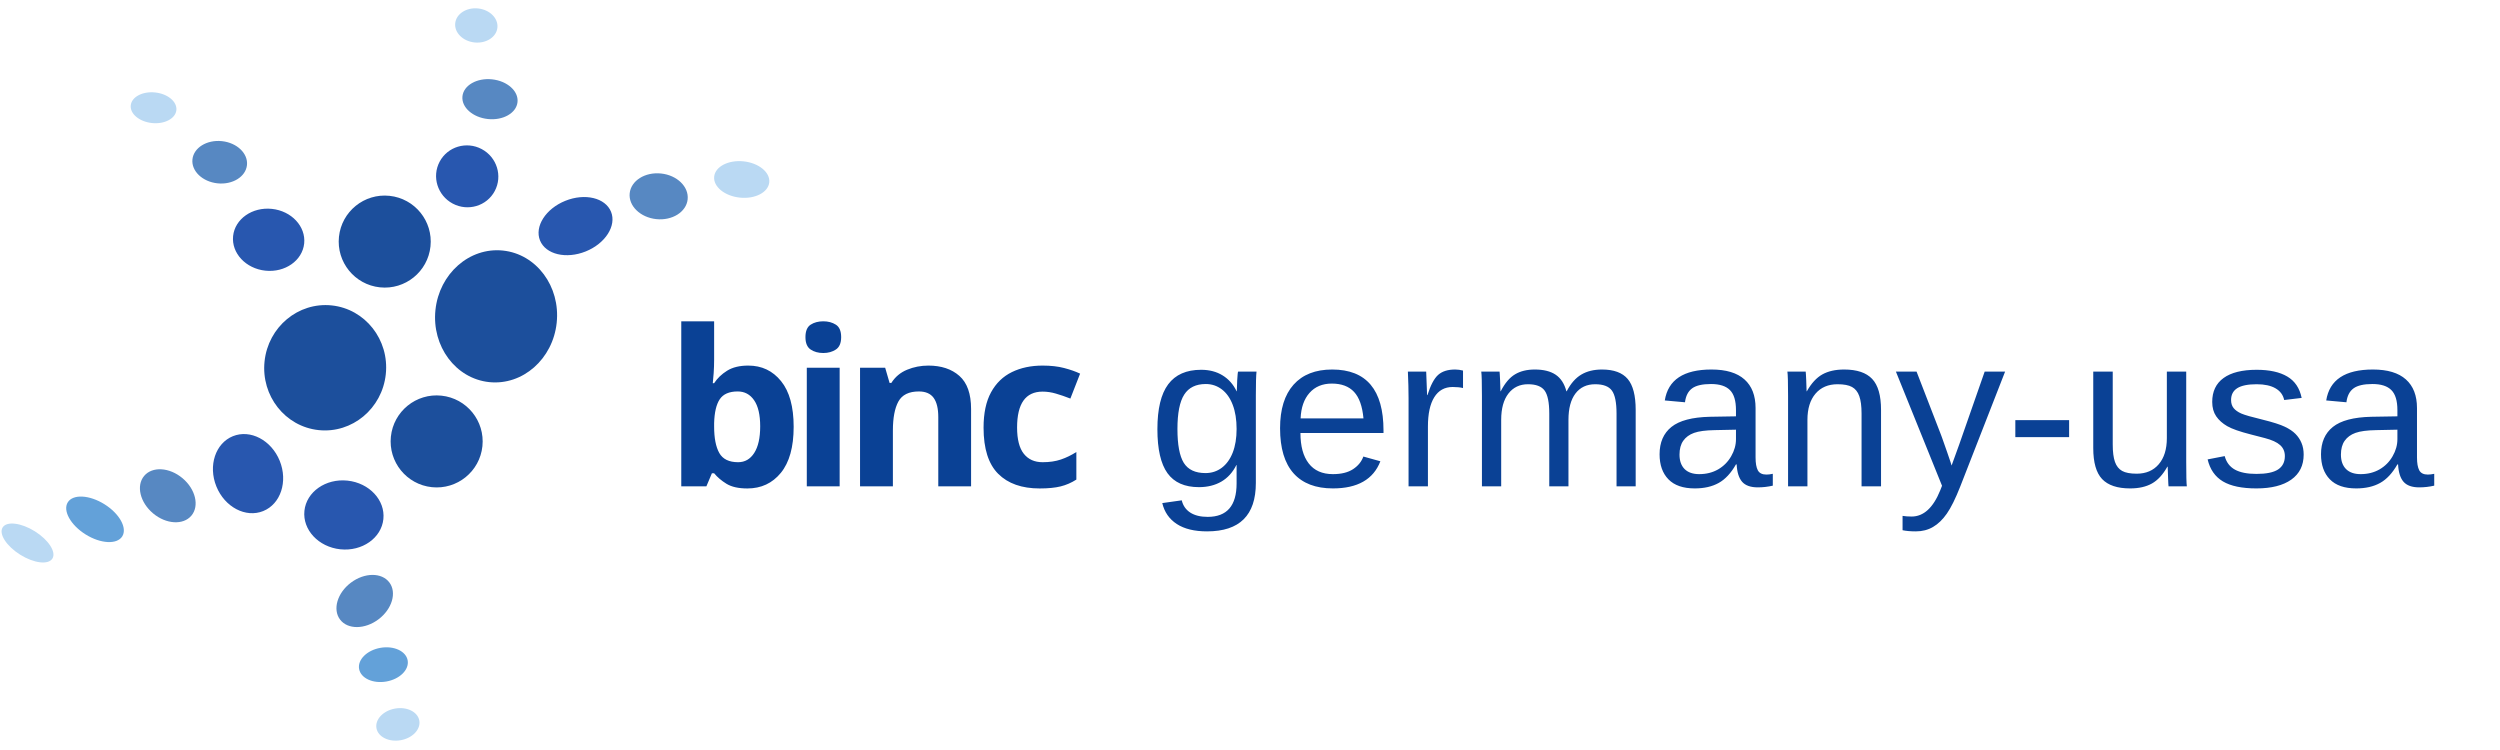
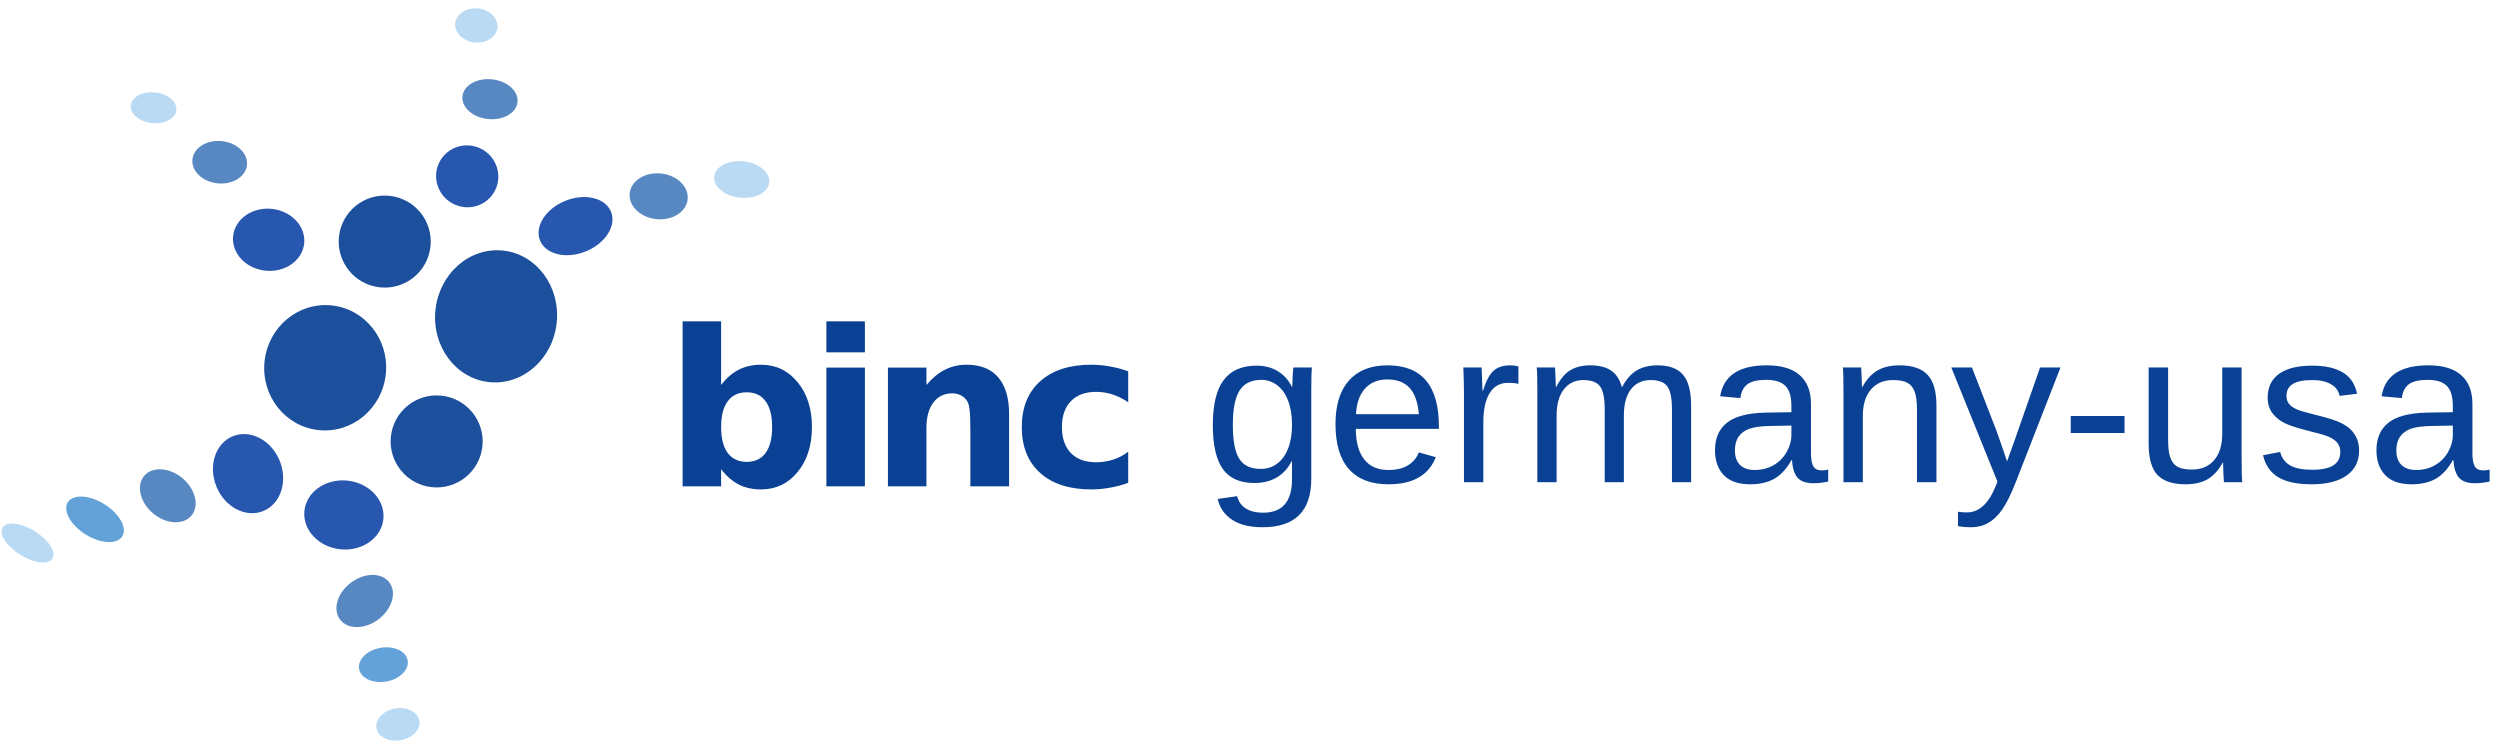
- <svg xmlns="http://www.w3.org/2000/svg" width="400" height="120">
+ <svg xmlns="http://www.w3.org/2000/svg" viewBox="0 0 400 120">
  <g fill-rule="evenodd">
-     <path d="M69.671 49.593c.61-5.812 5.448-10.067 10.804-9.503 5.357.563 9.206 5.734 8.597 11.546-.61 5.812-5.447 10.065-10.805 9.502-5.357-.564-9.205-5.733-8.596-11.545M42.329 57.82c.579-5.508 5.39-9.517 10.746-8.953 5.357.564 9.232 5.488 8.653 10.997-.577 5.508-5.39 9.517-10.746 8.952-5.357-.563-9.232-5.486-8.653-10.995M54.234 37.883a7.358 7.358 0 018.09-6.55 7.363 7.363 0 016.553 8.092 7.357 7.357 0 01-8.089 6.55 7.365 7.365 0 01-6.554-8.092M62.542 69.857a7.358 7.358 0 018.09-6.552 7.367 7.367 0 016.554 8.093 7.36 7.36 0 01-8.09 6.55 7.365 7.365 0 01-6.554-8.09" fill="#1c4f9c" />
-     <path d="M86.402 38.474c-.904-2.235.907-5.075 4.046-6.342 3.136-1.268 6.414-.483 7.318 1.751.905 2.237-.906 5.075-4.044 6.343-3.139 1.266-6.416.483-7.32-1.752M34.618 77.828c-1.338-3.308-.154-6.907 2.646-8.038 2.8-1.13 6.153.635 7.492 3.943 1.338 3.309.153 6.908-2.646 8.038s-6.153-.635-7.492-3.943M70.343 25.867c1.28-2.408 4.292-3.31 6.728-2.013 2.435 1.296 3.372 4.3 2.091 6.708-1.279 2.408-4.29 3.308-6.726 2.012-2.437-1.297-3.373-4.3-2.093-6.707M48.707 81.728c.318-3.034 3.404-5.195 6.893-4.828 3.487.368 6.058 3.125 5.74 6.158-.319 3.034-3.404 5.195-6.893 4.829-3.488-.369-6.059-3.126-5.74-6.159" fill="#2857af" />
-     <path d="M100.75 30.92c.212-2.015 2.46-3.43 5.02-3.16 2.562.269 4.466 2.121 4.253 4.138-.21 2.015-2.458 3.43-5.018 3.162-2.562-.27-4.466-2.124-4.255-4.14" fill="#5788c2" />
-     <path d="M114.268 28.254c.168-1.602 2.278-2.693 4.711-2.437 2.435.258 4.27 1.764 4.103 3.365-.168 1.602-2.277 2.693-4.71 2.437-2.435-.256-4.272-1.762-4.104-3.365" fill="#bad9f3" />
-     <path d="M73.991 15.406c.184-1.754 2.306-2.968 4.739-2.711 2.434.256 4.257 1.884 4.073 3.639-.183 1.754-2.305 2.967-4.738 2.711-2.435-.256-4.259-1.886-4.074-3.639" fill="#5788c2" />
-     <path d="M57.456 107.032c-.263-1.488 1.264-3 3.41-3.378 2.146-.377 4.099.523 4.361 2.01.263 1.488-1.263 3-3.409 3.377-2.147.378-4.1-.522-4.362-2.009" fill="#63a1d9" />
-     <path d="M23.063 76.147c1.302-1.554 4.051-1.389 6.139.366 2.09 1.754 2.727 4.434 1.425 5.987-1.303 1.552-4.05 1.388-6.14-.365-2.09-1.756-2.726-4.436-1.424-5.988" fill="#5788c2" />
-     <path d="M10.846 80.367c.834-1.334 3.46-1.195 5.866.31 2.408 1.505 3.684 3.807 2.85 5.141-.833 1.332-3.46 1.195-5.867-.31-2.407-1.506-3.682-3.808-2.849-5.14" fill="#63a1d9" />
-     <path d="M.422 84.392c.647-1.034 2.953-.759 5.151.615 2.2 1.376 3.457 3.328 2.811 4.364-.647 1.035-2.953.758-5.15-.617-2.2-1.375-3.459-3.328-2.812-4.362M72.835 3.717c.157-1.503 1.796-2.56 3.66-2.365 1.864.197 3.248 1.574 3.09 3.076-.157 1.503-1.796 2.562-3.661 2.365-1.864-.196-3.248-1.573-3.09-3.076M60.232 116.505c-.247-1.399 1.089-2.803 2.983-3.136 1.893-.335 3.628.528 3.876 1.929.247 1.399-1.088 2.803-2.981 3.136-1.895.332-3.63-.53-3.878-1.93" fill="#bad9f3" />
-     <path d="M37.297 37.765c.287-2.73 3.064-4.674 6.203-4.345 3.14.33 5.454 2.811 5.168 5.543-.288 2.73-3.064 4.675-6.205 4.344-3.139-.33-5.452-2.812-5.166-5.542" fill="#2857af" />
-     <path d="M30.79 25.5c.196-1.866 2.308-3.171 4.717-2.917 2.41.254 4.203 1.971 4.008 3.835-.196 1.863-2.307 3.169-4.716 2.916-2.408-.255-4.204-1.971-4.008-3.835" fill="#5788c2" />
-     <path d="M20.92 16.855c.142-1.35 1.891-2.274 3.907-2.061 2.015.212 3.535 1.48 3.393 2.83-.142 1.35-1.89 2.273-3.908 2.062-2.015-.213-3.534-1.48-3.392-2.83" fill="#bad9f3" />
-     <path d="M54.41 99.13c-1.221-1.619-.446-4.26 1.732-5.902 2.178-1.64 4.932-1.659 6.154-.04 1.22 1.618.444 4.26-1.733 5.9-2.179 1.641-4.933 1.66-6.154.041" fill="#5788c2" />
+     <path fill="#1c4f9c" d="M69.671 49.593c.61-5.812 5.448-10.067 10.804-9.503 5.357.563 9.206 5.734 8.597 11.546-.61 5.812-5.447 10.065-10.805 9.502-5.357-.564-9.205-5.733-8.596-11.545M42.329 57.82c.579-5.508 5.39-9.517 10.746-8.953 5.357.564 9.232 5.488 8.653 10.997-.577 5.508-5.39 9.517-10.746 8.952-5.357-.563-9.232-5.486-8.653-10.995M54.234 37.883a7.358 7.358 0 018.09-6.55 7.363 7.363 0 016.553 8.092 7.357 7.357 0 01-8.089 6.55 7.365 7.365 0 01-6.554-8.092M62.542 69.857a7.358 7.358 0 018.09-6.552 7.367 7.367 0 016.554 8.093 7.36 7.36 0 01-8.09 6.55 7.365 7.365 0 01-6.554-8.09" />
+     <path fill="#2857af" d="M86.402 38.474c-.904-2.235.907-5.075 4.046-6.342 3.136-1.268 6.414-.483 7.318 1.751.905 2.237-.906 5.075-4.044 6.343-3.139 1.266-6.416.483-7.32-1.752M34.618 77.828c-1.338-3.308-.154-6.907 2.646-8.038 2.8-1.13 6.153.635 7.492 3.943 1.338 3.309.153 6.908-2.646 8.038s-6.153-.635-7.492-3.943M70.343 25.867c1.28-2.408 4.292-3.31 6.728-2.013 2.435 1.296 3.372 4.3 2.091 6.708-1.279 2.408-4.29 3.308-6.726 2.012-2.437-1.297-3.373-4.3-2.093-6.707M48.707 81.728c.318-3.034 3.404-5.195 6.893-4.828 3.487.368 6.058 3.125 5.74 6.158-.319 3.034-3.404 5.195-6.893 4.829-3.488-.369-6.059-3.126-5.74-6.159" />
+     <path fill="#5788c2" d="M100.75 30.92c.212-2.015 2.46-3.43 5.02-3.16 2.562.269 4.466 2.121 4.253 4.138-.21 2.015-2.458 3.43-5.018 3.162-2.562-.27-4.466-2.124-4.255-4.14" />
+     <path fill="#bad9f3" d="M114.268 28.254c.168-1.602 2.278-2.693 4.711-2.437 2.435.258 4.27 1.764 4.103 3.365-.168 1.602-2.277 2.693-4.71 2.437-2.435-.256-4.272-1.762-4.104-3.365" />
+     <path fill="#5788c2" d="M73.991 15.406c.184-1.754 2.306-2.968 4.739-2.711 2.434.256 4.257 1.884 4.073 3.639-.183 1.754-2.305 2.967-4.738 2.711-2.435-.256-4.259-1.886-4.074-3.639" />
+     <path fill="#63a1d9" d="M57.456 107.032c-.263-1.488 1.264-3 3.41-3.378 2.146-.377 4.099.523 4.361 2.01.263 1.488-1.263 3-3.409 3.377-2.147.378-4.1-.522-4.362-2.009" />
+     <path fill="#5788c2" d="M23.063 76.147c1.302-1.554 4.051-1.389 6.139.366 2.09 1.754 2.727 4.434 1.425 5.987-1.303 1.552-4.05 1.388-6.14-.365-2.09-1.756-2.726-4.436-1.424-5.988" />
+     <path fill="#63a1d9" d="M10.846 80.367c.834-1.334 3.46-1.195 5.866.31 2.408 1.505 3.684 3.807 2.85 5.141-.833 1.332-3.46 1.195-5.867-.31-2.407-1.506-3.682-3.808-2.849-5.14" />
+     <path fill="#bad9f3" d="M.422 84.392c.647-1.034 2.953-.759 5.151.615 2.2 1.376 3.457 3.328 2.811 4.364-.647 1.035-2.953.758-5.15-.617-2.2-1.375-3.459-3.328-2.812-4.362M72.835 3.717c.157-1.503 1.796-2.56 3.66-2.365 1.864.197 3.248 1.574 3.09 3.076-.157 1.503-1.796 2.562-3.661 2.365-1.864-.196-3.248-1.573-3.09-3.076M60.232 116.505c-.247-1.399 1.089-2.803 2.983-3.136 1.893-.335 3.628.528 3.876 1.929.247 1.399-1.088 2.803-2.981 3.136-1.895.332-3.63-.53-3.878-1.93" />
+     <path fill="#2857af" d="M37.297 37.765c.287-2.73 3.064-4.674 6.203-4.345 3.14.33 5.454 2.811 5.168 5.543-.288 2.73-3.064 4.675-6.205 4.344-3.139-.33-5.452-2.812-5.166-5.542" />
+     <path fill="#5788c2" d="M30.79 25.5c.196-1.866 2.308-3.171 4.717-2.917 2.41.254 4.203 1.971 4.008 3.835-.196 1.863-2.307 3.169-4.716 2.916-2.408-.255-4.204-1.971-4.008-3.835" />
+     <path fill="#bad9f3" d="M20.92 16.855c.142-1.35 1.891-2.274 3.907-2.061 2.015.212 3.535 1.48 3.393 2.83-.142 1.35-1.89 2.273-3.908 2.062-2.015-.213-3.534-1.48-3.392-2.83" />
+     <path fill="#5788c2" d="M54.41 99.13c-1.221-1.619-.446-4.26 1.732-5.902 2.178-1.64 4.932-1.659 6.154-.04 1.22 1.618.444 4.26-1.733 5.9-2.179 1.641-4.933 1.66-6.154.041" />
  </g>
-   <text style="line-height:125%;-inkscape-font-specification:'Arial, Normal';text-align:start" x="176.844" y="937.975" transform="matrix(.57312 0 0 .56472 4.902 -451.883)" font-weight="400" font-size="35.196" font-family="Arial" letter-spacing="0" word-spacing="0" fill="#0a4195">
-     <tspan x="176.844" y="937.975" dy="0 0 0 0 0 -1.18" dx="0 0 0 0 0 3.73" font-size="61.521">
-       <tspan style="-inkscape-font-specification:'sans-serif Bold'" dx="0" font-weight="700" font-family="sans-serif" letter-spacing="-3.902">binc</tspan> germany-usa</tspan>
-   </text>
+   <g fill="#0a4195" aria-label="binc germany-usa">
+     <path d="M119.477 73.896q1.98 0 3.013-1.425 1.05-1.425 1.05-4.14 0-2.714-1.05-4.139-1.033-1.425-3.013-1.425t-3.047 1.442q-1.05 1.425-1.05 4.122 0 2.698 1.05 4.14 1.067 1.425 3.047 1.425zm-4.098-12.3q1.274-1.662 2.824-2.442 1.55-.798 3.564-.798 3.564 0 5.853 2.8 2.29 2.782 2.29 7.175 0 4.394-2.29 7.193-2.29 2.782-5.853 2.782-2.015 0-3.564-.78-1.55-.797-2.824-2.46v2.748h-6.163V51.418h6.163zM132.219 58.814h6.163v19h-6.163zm0-7.396h6.163v4.954h-6.163zM161.454 66.245v11.57h-6.198v-8.856q0-2.46-.12-3.393-.104-.933-.38-1.374-.36-.594-.98-.916-.62-.34-1.412-.34-1.928 0-3.03 1.477-1.102 1.459-1.102 4.054v9.347h-6.164v-19h6.164v2.783q1.394-1.663 2.961-2.443 1.567-.798 3.46-.798 3.34 0 5.062 2.02 1.74 2.018 1.74 5.869zM180.514 59.408v4.954q-1.256-.848-2.53-1.256-1.257-.407-2.617-.407-2.583 0-4.029 1.493-1.429 1.476-1.429 4.14 0 2.663 1.429 4.156 1.446 1.475 4.029 1.475 1.446 0 2.737-.424 1.309-.424 2.41-1.255v4.97q-1.446.526-2.944.78-1.48.272-2.978.272-5.217 0-8.16-2.63-2.945-2.646-2.945-7.345t2.944-7.328q2.944-2.647 8.16-2.647 1.516 0 2.98.272 1.48.254 2.943.78z" />
+     <path d="M202.005 84.358q-3.047 0-4.855-1.188-1.808-1.17-2.324-3.342l3.116-.44q.31 1.272 1.36 1.95 1.068.696 2.79.696 4.63 0 4.63-5.344v-2.952h-.034q-.878 1.764-2.41 2.664-1.533.882-3.581.882-3.426 0-5.045-2.24-1.6-2.239-1.6-7.04 0-4.868 1.72-7.176 1.74-2.324 5.269-2.324 1.98 0 3.426.9 1.463.882 2.255 2.527h.035q0-.509.069-1.764.069-1.256.137-1.374h2.944q-.103.916-.103 3.8v14.03q0 7.735-7.799 7.735zm4.717-16.388q0-2.239-.62-3.85-.62-1.63-1.755-2.477-1.12-.865-2.548-.865-2.376 0-3.461 1.696t-1.085 5.496q0 3.766 1.016 5.412 1.016 1.645 3.478 1.645 1.463 0 2.6-.848 1.136-.848 1.756-2.426.62-1.594.62-3.783zM216.932 68.615q0 3.155 1.325 4.869 1.326 1.713 3.874 1.713 2.015 0 3.22-.797 1.222-.798 1.652-2.019l2.72.763q-1.67 4.343-7.592 4.343-4.132 0-6.301-2.426-2.152-2.426-2.152-7.21 0-4.546 2.152-6.972 2.17-2.426 6.18-2.426 8.213 0 8.213 9.755v.407zm10.089-2.341q-.259-2.9-1.498-4.224-1.24-1.34-3.564-1.34-2.255 0-3.581 1.493-1.308 1.475-1.412 4.07zM234.234 77.148v-14.08q0-1.934-.103-4.275h2.927q.138 3.121.138 3.749h.068q.74-2.358 1.705-3.223.964-.866 2.72-.866.62 0 1.257.17v2.8q-.62-.17-1.653-.17-1.928 0-2.944 1.645-1.016 1.629-1.016 4.682v9.568zM256.753 77.148V65.511q0-2.664-.74-3.682-.74-1.018-2.668-1.018-1.98 0-3.134 1.493-1.153 1.493-1.153 4.207v10.637h-3.082V62.711q0-3.206-.103-3.918h2.926q.018.085.035.458.017.373.034.865.035.475.07 1.815h.05q1-1.95 2.29-2.714 1.292-.764 3.151-.764 2.118 0 3.34.832 1.24.83 1.722 2.646h.052q.964-1.849 2.324-2.663 1.377-.815 3.323-.815 2.823 0 4.097 1.51 1.291 1.51 1.291 4.954v12.231h-3.064V65.511q0-2.664-.74-3.682-.74-1.018-2.67-1.018-2.03 0-3.167 1.493-1.119 1.476-1.119 4.207v10.637zM280.03 77.487q-2.806 0-4.218-1.459t-1.412-4.003q0-2.85 1.894-4.377 1.911-1.527 6.146-1.629l4.184-.067V64.95q0-2.24-.964-3.207-.964-.966-3.03-.966-2.083 0-3.03.695-.947.696-1.137 2.222l-3.236-.288q.792-4.954 7.472-4.954 3.512 0 5.285 1.595 1.773 1.578 1.773 4.58v7.906q0 1.357.362 2.052.362.679 1.377.679.448 0 1.016-.119v1.9q-1.17.272-2.393.272-1.722 0-2.514-.883-.774-.899-.878-2.799h-.103q-1.188 2.104-2.772 2.986-1.567.865-3.822.865zm.706-2.29q1.704 0 3.03-.763 1.326-.764 2.083-2.087.775-1.34.775-2.748v-1.51l-3.392.068q-2.186.034-3.322.441-1.12.407-1.722 1.255-.603.849-.603 2.223 0 1.493.81 2.307.826.814 2.341.814zM306.716 77.148V65.511q0-1.816-.362-2.817-.361-1-1.153-1.441-.792-.442-2.325-.442-2.238 0-3.529 1.51t-1.291 4.19v10.637h-3.1V62.711q0-3.206-.102-3.918h2.926q.018.085.035.458.017.373.034.865.035.475.07 1.815h.05q1.068-1.9 2.463-2.68 1.411-.798 3.495-.798 3.064 0 4.476 1.51 1.429 1.493 1.429 4.954v12.231zM315.41 84.358q-1.274 0-2.135-.187v-2.29q.654.102 1.446.102 2.893 0 4.58-4.19l.293-.73-7.386-18.27h3.305l3.926 10.144.206.577q.12.322.775 2.205.654 1.883.706 2.104l1.205-3.342 4.08-11.688h3.271l-7.162 18.355q-1.153 2.935-2.152 4.36-.998 1.442-2.22 2.137-1.206.713-2.738.713zM331.318 69.277v-2.715h8.608v2.715zM346.899 58.793V70.43q0 1.815.361 2.816.362 1.001 1.154 1.442.792.441 2.324.441 2.238 0 3.53-1.51 1.29-1.51 1.29-4.19V58.793h3.1v14.436q0 3.206.103 3.919h-2.927q-.017-.085-.034-.458t-.052-.848q-.017-.492-.052-1.832h-.051q-1.068 1.9-2.48 2.697-1.394.78-3.477.78-3.065 0-4.494-1.493-1.411-1.51-1.411-4.97V58.793zM377.458 72.076q0 2.595-1.997 4.003-1.98 1.408-5.56 1.408-3.479 0-5.372-1.12-1.877-1.136-2.445-3.528l2.737-.526q.396 1.476 1.636 2.172 1.24.678 3.443.678 2.359 0 3.443-.712 1.102-.713 1.102-2.138 0-1.086-.757-1.764-.758-.679-2.445-1.12l-2.221-.577q-2.669-.678-3.805-1.323-1.119-.661-1.756-1.594t-.637-2.29q0-2.511 1.808-3.817 1.825-1.324 5.302-1.324 3.082 0 4.89 1.07 1.825 1.068 2.307 3.426l-2.79.34q-.257-1.222-1.394-1.867-1.119-.662-3.013-.662-2.1 0-3.098.628-.999.628-.999 1.9 0 .78.413 1.29.413.508 1.223.865.809.356 3.408.983 2.462.611 3.547 1.137 1.085.509 1.704 1.137.637.627.982 1.459.344.814.344 1.866zM385.86 77.487q-2.807 0-4.218-1.459-1.412-1.459-1.412-4.003 0-2.85 1.894-4.377 1.91-1.527 6.146-1.629l4.184-.067V64.95q0-2.24-.964-3.207-.965-.966-3.03-.966-2.084 0-3.03.695-.948.696-1.137 2.222l-3.237-.288q.792-4.954 7.472-4.954 3.512 0 5.286 1.595 1.773 1.578 1.773 4.58v7.906q0 1.357.362 2.052.361.679 1.377.679.448 0 1.016-.119v1.9q-1.171.272-2.393.272-1.722 0-2.514-.883-.775-.899-.878-2.799h-.103q-1.188 2.104-2.772 2.986-1.567.865-3.822.865zm.706-2.29q1.704 0 3.03-.763 1.325-.764 2.083-2.087.775-1.34.775-2.748v-1.51l-3.392.068q-2.187.034-3.323.441-1.119.407-1.721 1.255-.603.849-.603 2.223 0 1.493.81 2.307.826.814 2.34.814z" />
+   </g>
</svg>
